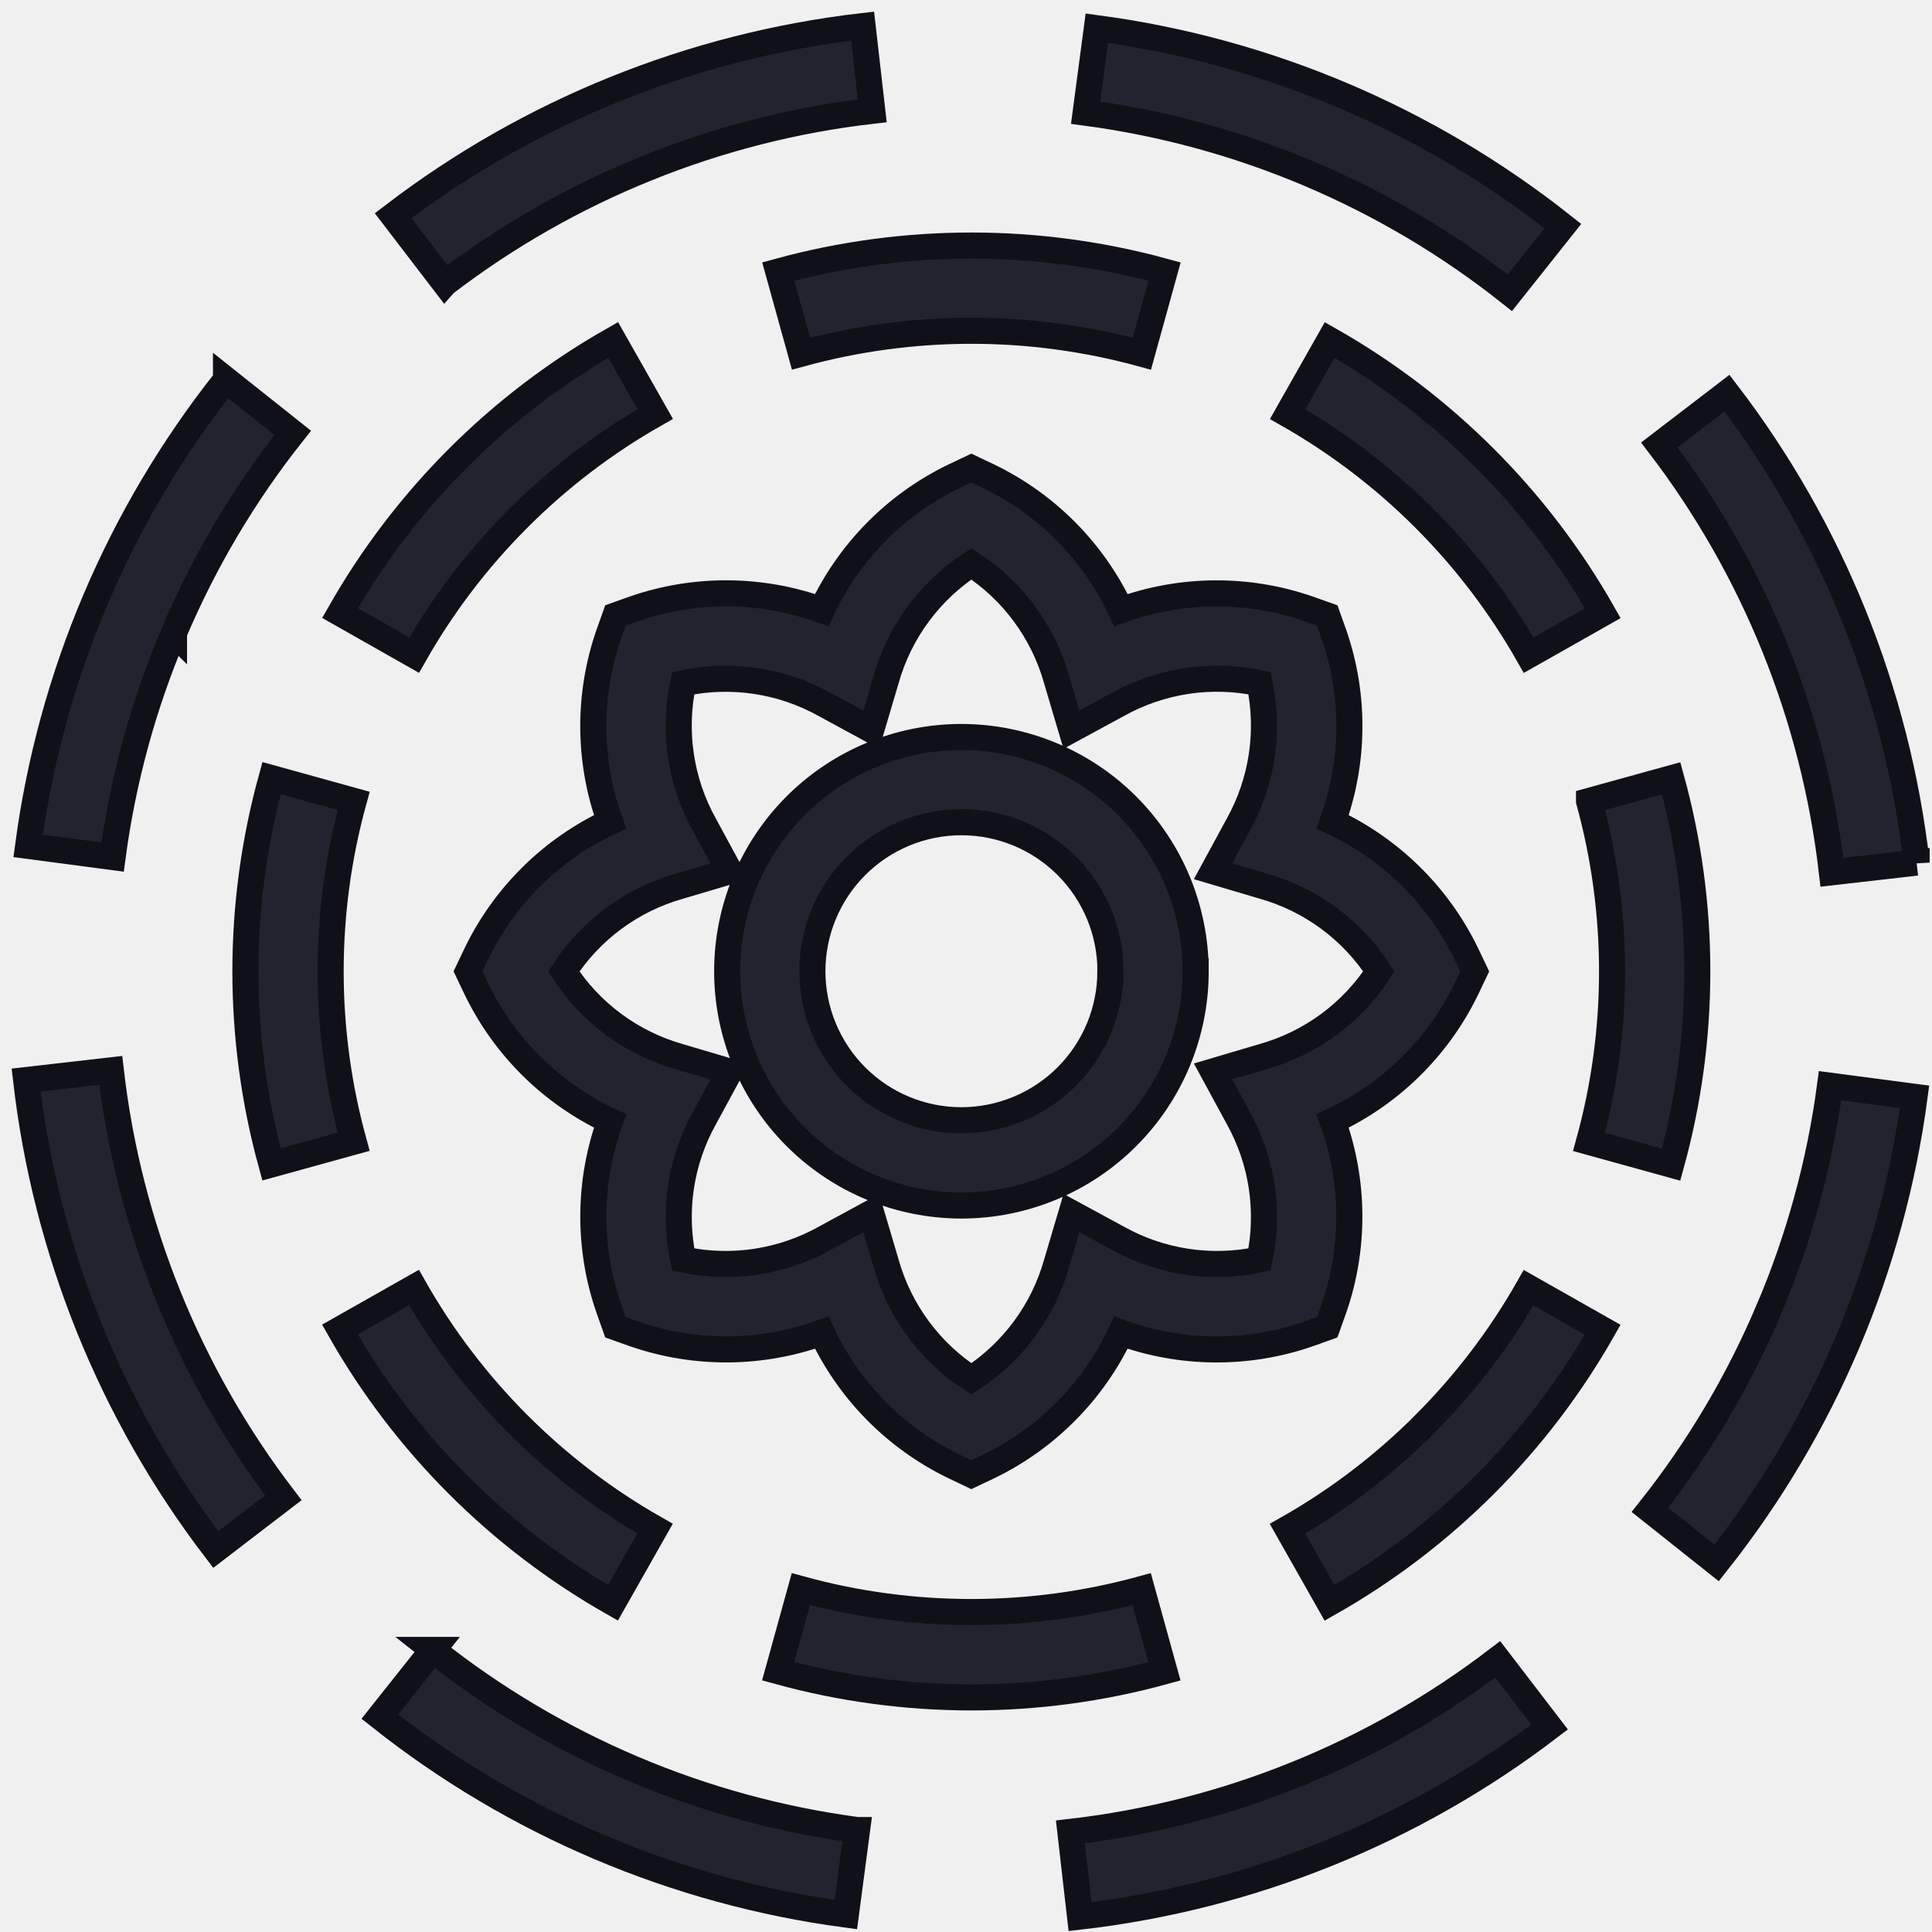
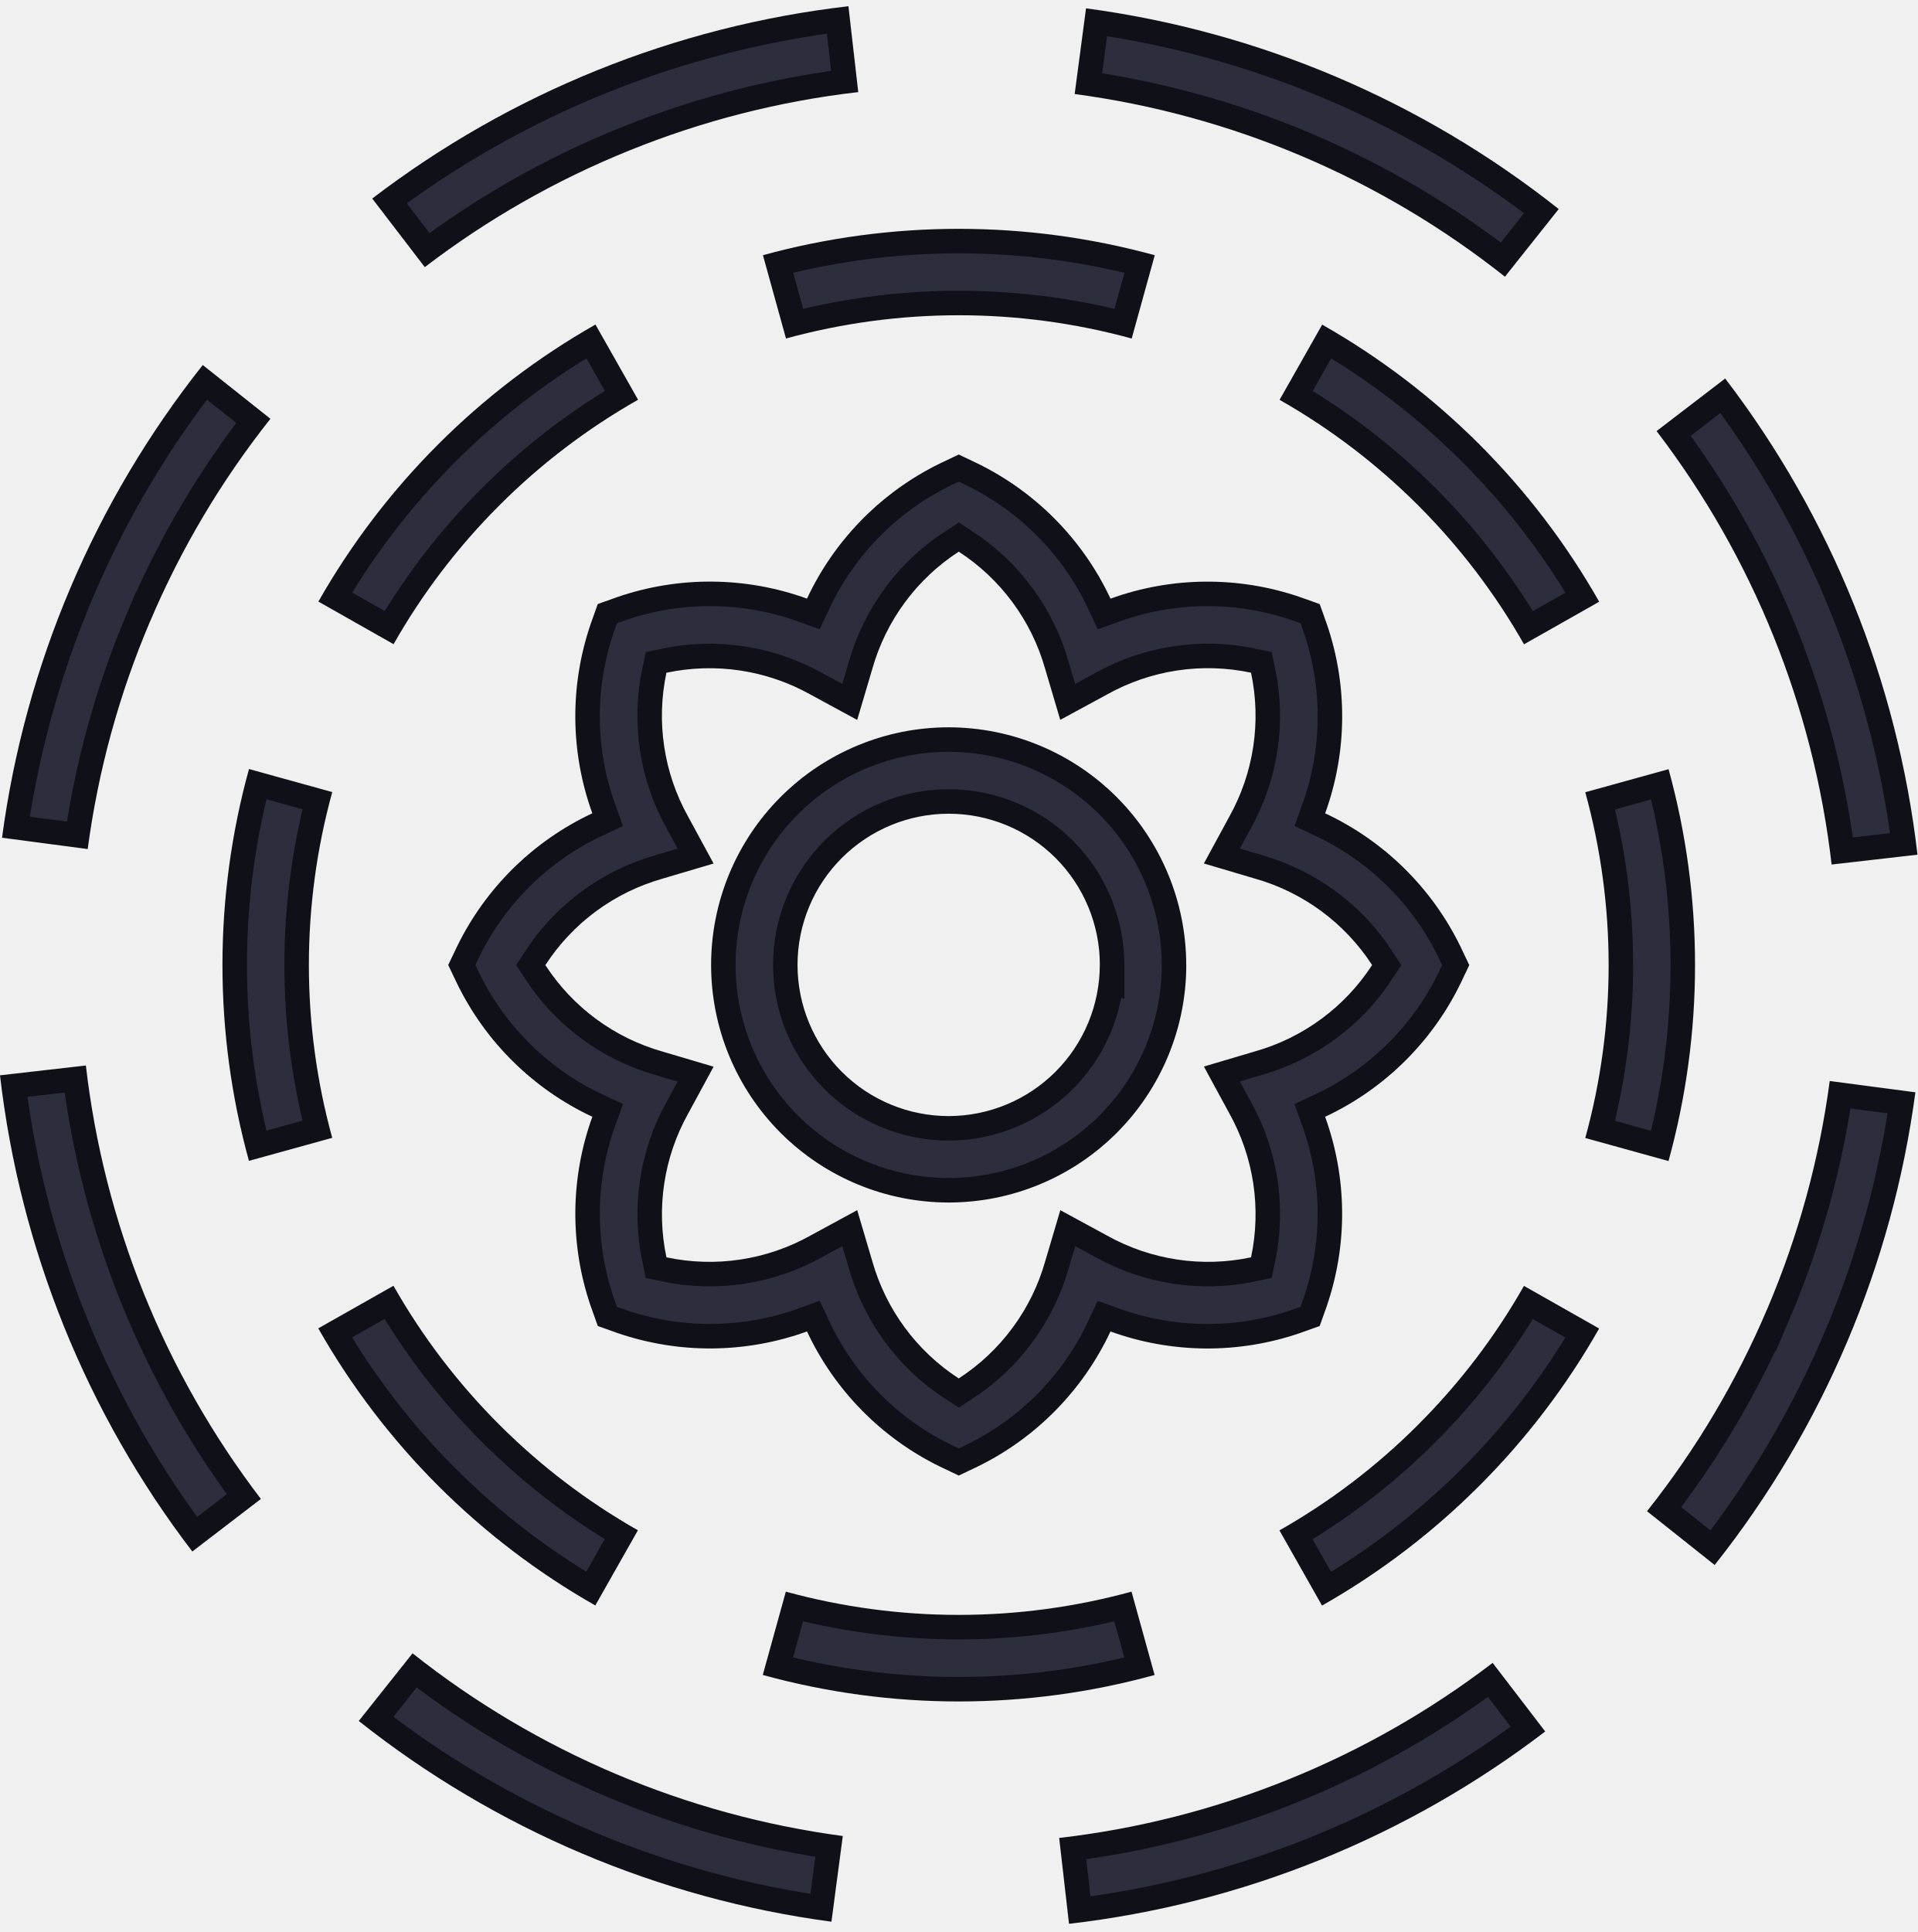
- <svg xmlns="http://www.w3.org/2000/svg" width="74" height="74" viewBox="0 0 74 74" fill="none">
-   <path d="M29.81 10.401C34.653 9.074 39.764 9.074 44.606 10.403L43.736 13.548C39.464 12.376 34.955 12.376 30.682 13.547L29.81 10.401ZM50.93 13.023L49.321 15.863C53.173 18.052 56.363 21.242 58.551 25.095L61.391 23.487C58.911 19.12 55.297 15.504 50.93 13.023ZM64.008 44.607C65.343 39.765 65.344 34.653 64.01 29.811L60.864 30.68V30.681C62.041 34.953 62.041 39.465 60.864 43.737L64.008 44.607ZM54.558 54.561C52.998 56.122 51.235 57.465 49.315 58.554L50.924 61.393C55.292 58.914 58.907 55.298 61.388 50.931L58.549 49.322C57.46 51.239 56.118 53.001 54.558 54.559V54.561ZM43.73 60.867C39.457 62.038 34.948 62.038 30.675 60.867L29.805 64.012C34.646 65.347 39.759 65.347 44.601 64.015L43.73 60.867ZM23.48 61.389L25.089 58.55C21.236 56.361 18.047 53.17 15.858 49.317L13.019 50.925C15.499 55.293 19.114 58.908 23.48 61.389L23.48 61.389ZM10.402 29.804C9.067 34.646 9.067 39.758 10.4 44.6L13.546 43.731C12.37 39.458 12.37 34.947 13.547 30.675L10.402 29.804ZM19.852 19.853C21.412 18.292 23.175 16.949 25.095 15.859L23.486 13.02C19.119 15.5 15.504 19.115 13.023 23.481L15.863 25.09C16.951 23.173 18.293 21.412 19.852 19.853V19.853ZM51.041 42.936C51.877 45.249 51.897 47.779 51.096 50.104L50.835 50.837L50.101 51.098V51.099C47.776 51.9 45.247 51.879 42.935 51.042C41.891 53.269 40.116 55.072 37.906 56.151L37.205 56.484L36.503 56.149V56.149C34.293 55.071 32.518 53.269 31.474 51.042C29.162 51.879 26.633 51.898 24.307 51.097L23.574 50.836L23.313 50.102H23.313C22.512 47.778 22.532 45.248 23.369 42.935C21.142 41.893 19.339 40.118 18.261 37.907L17.926 37.205L18.261 36.502C19.339 34.292 21.141 32.518 23.368 31.476C22.53 29.163 22.511 26.633 23.312 24.308L23.573 23.574L24.307 23.313C26.632 22.512 29.161 22.533 31.474 23.369C32.517 21.142 34.292 19.34 36.503 18.261L37.205 17.928L37.908 18.263C40.118 19.341 41.893 21.144 42.936 23.371C45.248 22.534 47.778 22.514 50.103 23.315L50.837 23.576L51.098 24.309H51.098C51.899 26.634 51.879 29.164 51.042 31.476C53.269 32.52 55.072 34.294 56.15 36.505L56.485 37.207L56.15 37.91C55.071 40.12 53.268 41.894 51.041 42.936L51.041 42.936ZM52.815 37.206C51.785 35.619 50.214 34.459 48.394 33.943L46.462 33.37L47.423 31.6C48.345 29.948 48.637 28.018 48.243 26.167C46.392 25.773 44.462 26.064 42.809 26.987L41.038 27.948L40.467 26.018C39.951 24.198 38.792 22.626 37.206 21.596C35.618 22.626 34.458 24.198 33.942 26.018L33.37 27.95L31.599 26.988C29.947 26.066 28.017 25.775 26.166 26.168C25.773 28.019 26.064 29.95 26.986 31.602L27.947 33.373L26.016 33.945C24.195 34.461 22.624 35.621 21.594 37.209C22.624 38.796 24.195 39.956 26.016 40.472L27.948 41.044L26.987 42.815C26.065 44.465 25.774 46.394 26.167 48.243C28.017 48.637 29.948 48.346 31.6 47.423L33.37 46.462L33.942 48.395C34.458 50.215 35.618 51.786 37.206 52.816C38.793 51.786 39.953 50.215 40.469 48.394L41.041 46.463L42.812 47.424C44.463 48.345 46.393 48.637 48.243 48.243C48.637 46.392 48.346 44.462 47.424 42.809L46.463 41.038L48.395 40.466H48.394C50.214 39.95 51.785 38.792 52.815 37.206L52.815 37.206ZM24.776 6.443C27.542 5.324 30.446 4.583 33.41 4.243L33.039 1C26.5 1.755 20.286 4.264 15.057 8.262L17.041 10.853L17.042 10.852C19.41 9.041 22.012 7.558 24.776 6.443L24.776 6.443ZM57.831 11.214L59.861 8.659C54.704 4.57 48.536 1.95 42.012 1.08L41.583 4.315C47.522 5.108 53.136 7.492 57.831 11.214H57.831ZM70.167 33.41L73.41 33.039V33.04C72.654 26.5 70.146 20.287 66.148 15.058L63.557 17.043C67.196 21.803 69.48 27.459 70.167 33.41V33.41ZM67.745 50.169C66.581 52.916 65.051 55.493 63.196 57.83L65.751 59.861C69.841 54.703 72.46 48.535 73.331 42.011L70.096 41.585C69.702 44.539 68.912 47.426 67.746 50.17L67.745 50.169ZM49.632 67.967C46.866 69.086 43.962 69.826 40.998 70.167L41.369 73.41H41.369C47.908 72.655 54.122 70.145 59.351 66.147L57.366 63.557C54.999 65.368 52.398 66.852 49.633 67.967L49.632 67.967ZM16.579 63.196L14.549 65.751V65.751C19.706 69.841 25.873 72.46 32.398 73.331L32.826 70.095H32.825C26.887 69.301 21.274 66.918 16.578 63.196L16.579 63.196ZM4.243 40.999L1 41.37C1.755 47.908 4.264 54.122 8.262 59.352L10.852 57.367C7.214 52.607 4.93 46.951 4.243 40.999V40.999ZM6.664 24.241V24.24C7.828 21.493 9.358 18.916 11.212 16.579L8.657 14.548V14.549C4.567 19.706 1.948 25.874 1.077 32.398L4.312 32.826C4.706 29.871 5.496 26.983 6.663 24.24L6.664 24.241ZM45.797 37.201V37.201C45.797 39.58 44.852 41.862 43.169 43.545C41.487 45.228 39.205 46.173 36.825 46.173C34.446 46.173 32.164 45.228 30.481 43.545C28.798 41.862 27.853 39.58 27.853 37.201C27.853 34.821 28.798 32.539 30.481 30.857C32.164 29.174 34.446 28.229 36.825 28.229C39.204 28.232 41.484 29.178 43.166 30.86C44.847 32.542 45.793 34.823 45.796 37.201L45.797 37.201ZM42.534 37.201V37.201C42.534 35.687 41.932 34.235 40.862 33.164C39.792 32.093 38.34 31.492 36.825 31.492C35.311 31.492 33.86 32.093 32.788 33.164C31.718 34.234 31.116 35.687 31.116 37.201C31.116 38.715 31.718 40.167 32.788 41.237C33.859 42.308 35.311 42.909 36.825 42.909C38.338 42.907 39.789 42.305 40.859 41.235C41.929 40.165 42.53 38.714 42.532 37.201L42.534 37.201Z" fill="#21232F" stroke="#101118" />
+ <svg xmlns="http://www.w3.org/2000/svg" width="133" height="134" viewBox="0 0 133 134" fill="none">
+   <mask id="path-1-inside-1_529_3911" fill="white">
+     <path d="M52.918 17.699C61.813 15.262 71.201 15.263 80.095 17.702L78.496 23.479C70.648 21.328 62.367 21.327 54.518 23.477L52.918 17.699ZM91.709 22.516L88.754 27.731C95.83 31.753 101.689 37.612 105.708 44.688L110.923 41.735C106.369 33.714 99.73 27.073 91.709 22.516ZM115.73 80.528C118.182 71.635 118.184 62.245 115.734 53.35L109.957 54.948V54.949C112.118 62.796 112.118 71.082 109.957 78.929L115.73 80.528ZM98.372 98.81C95.508 101.678 92.27 104.145 88.744 106.145L91.698 111.36C99.721 106.805 106.362 100.165 110.919 92.143L105.704 89.187C103.704 92.71 101.238 95.946 98.372 98.807V98.81ZM78.484 110.394C70.636 112.544 62.355 112.544 54.507 110.394L52.907 116.171C61.8 118.622 71.19 118.623 80.084 116.175L78.484 110.394ZM41.29 111.353L44.246 106.138C37.169 102.116 31.312 96.256 27.291 89.179L22.076 92.133C26.631 100.155 33.271 106.796 41.291 111.352L41.29 111.353ZM17.27 53.338C14.818 62.231 14.817 71.621 17.266 80.515L23.044 78.918C20.884 71.07 20.885 62.785 23.046 54.937L17.27 53.338ZM34.627 35.061C37.491 32.193 40.73 29.726 44.257 27.725L41.302 22.51C33.281 27.066 26.641 33.705 22.084 41.724L27.299 44.679C29.297 41.158 31.763 37.923 34.627 35.061ZM91.912 77.458C93.45 81.707 93.486 86.354 92.014 90.625L91.535 91.971L90.187 92.451V92.452C85.917 93.923 81.27 93.885 77.024 92.348C75.107 96.438 71.847 99.75 67.787 101.73L66.501 102.342L65.211 101.727V101.728C61.151 99.748 57.891 96.437 55.974 92.347C51.727 93.884 47.081 93.919 42.81 92.449L41.464 91.969L40.984 90.621H40.983C39.512 86.352 39.549 81.705 41.087 77.457C36.996 75.542 33.684 72.282 31.705 68.222L31.089 66.932L31.705 65.641C33.685 61.582 36.995 58.324 41.085 56.409C39.546 52.16 39.511 47.514 40.982 43.243L41.461 41.895L42.809 41.415C47.08 39.945 51.726 39.982 55.973 41.519C57.889 37.428 61.149 34.117 65.21 32.137L66.501 31.525L67.791 32.14C71.85 34.12 75.11 37.431 77.026 41.521C81.273 39.984 85.92 39.948 90.191 41.419L91.538 41.898L92.017 43.245H92.018C93.489 47.516 93.453 52.162 91.915 56.41C96.006 58.326 99.317 61.585 101.297 65.645L101.912 66.936L101.297 68.226C99.315 72.286 96.004 75.545 91.912 77.458ZM95.172 66.934C93.28 64.018 90.395 61.888 87.051 60.94L83.503 59.889L85.269 56.637C86.962 53.602 87.497 50.057 86.774 46.657C83.375 45.934 79.829 46.469 76.794 48.163L73.541 49.929L72.491 46.384C71.544 43.04 69.415 40.154 66.501 38.262C63.585 40.153 61.455 43.04 60.507 46.384L59.456 49.932L56.203 48.166C53.169 46.473 49.624 45.938 46.224 46.66C45.502 50.06 46.036 53.606 47.73 56.641L49.495 59.893L45.948 60.944C42.604 61.892 39.718 64.022 37.827 66.938C39.718 69.854 42.604 71.984 45.948 72.933L49.496 73.984L47.731 77.236C46.039 80.267 45.505 83.809 46.225 87.206C49.625 87.929 53.171 87.395 56.205 85.701L59.457 83.935L60.507 87.486C61.455 90.829 63.585 93.715 66.501 95.606C69.417 93.714 71.547 90.828 72.495 87.484L73.546 83.936L76.798 85.702C79.832 87.394 83.376 87.929 86.774 87.206C87.497 83.807 86.963 80.261 85.27 77.226L83.504 73.973L87.053 72.922H87.052C90.395 71.975 93.28 69.848 95.172 66.934ZM43.671 10.43C48.752 8.373 54.085 7.014 59.529 6.388L58.848 0.432C46.838 1.819 35.425 6.427 25.819 13.771L29.464 18.529L29.465 18.528C33.814 15.201 38.593 12.477 43.671 10.43ZM104.385 19.192L108.114 14.499C98.641 6.988 87.313 2.178 75.329 0.578L74.54 6.521C85.449 7.977 95.761 12.355 104.385 19.192ZM127.044 59.962L132.999 59.28V59.281C131.612 47.27 127.004 35.857 119.661 26.253L114.903 29.899C121.586 38.643 125.78 49.03 127.044 59.962ZM122.595 90.744C120.456 95.79 117.646 100.523 114.239 104.815L118.932 108.545C126.444 99.072 131.255 87.743 132.854 75.76L126.912 74.976C126.19 80.403 124.738 85.706 122.596 90.745L122.595 90.744ZM89.325 123.435C84.245 125.49 78.91 126.85 73.466 127.476L74.148 133.432H74.149C86.159 132.044 97.572 127.435 107.178 120.092L103.532 115.334C99.183 118.661 94.405 121.386 89.327 123.435L89.325 123.435ZM28.614 114.671L24.885 119.363V119.364C34.358 126.875 45.687 131.686 57.67 133.286L58.457 127.343H58.456C47.549 125.885 37.238 121.507 28.614 114.671ZM5.956 73.901L0 74.582C1.387 86.592 5.995 98.005 13.339 107.61L18.096 103.964C11.414 95.221 7.218 84.833 5.956 73.901ZM10.404 43.119V43.118C12.542 38.073 15.352 33.34 18.757 29.046L14.064 25.317V25.318C6.552 34.791 1.741 46.12 0.141 58.103L6.083 58.889C6.806 53.461 8.258 48.157 10.401 43.118L10.404 43.119ZM82.282 66.925V66.924C82.282 71.295 80.546 75.487 77.455 78.578C74.365 81.668 70.173 83.404 65.803 83.404C61.432 83.404 57.241 81.668 54.149 78.578C51.059 75.487 49.323 71.295 49.323 66.924C49.323 62.554 51.059 58.362 54.149 55.272C57.241 52.181 61.432 50.445 65.803 50.445C70.171 50.451 74.36 52.189 77.448 55.278C80.537 58.367 82.274 62.556 82.279 66.924L82.282 66.925ZM76.287 66.925V66.924C76.287 64.143 75.183 61.477 73.218 59.51C71.251 57.543 68.584 56.438 65.803 56.438C63.022 56.438 60.355 57.543 58.388 59.509C56.421 61.476 55.317 64.143 55.317 66.924C55.317 69.705 56.421 72.372 58.388 74.338C60.354 76.304 63.022 77.409 65.803 77.409C68.582 77.406 71.246 76.299 73.211 74.334C75.176 72.368 76.281 69.704 76.284 66.924L76.287 66.925Z" />
+   </mask>
+   <path d="M52.918 17.699C61.813 15.262 71.201 15.263 80.095 17.702L78.496 23.479C70.648 21.328 62.367 21.327 54.518 23.477L52.918 17.699ZM91.709 22.516L88.754 27.731C95.83 31.753 101.689 37.612 105.708 44.688L110.923 41.735C106.369 33.714 99.73 27.073 91.709 22.516ZM115.73 80.528C118.182 71.635 118.184 62.245 115.734 53.35L109.957 54.948V54.949C112.118 62.796 112.118 71.082 109.957 78.929L115.73 80.528ZM98.372 98.81C95.508 101.678 92.27 104.145 88.744 106.145L91.698 111.36C99.721 106.805 106.362 100.165 110.919 92.143L105.704 89.187C103.704 92.71 101.238 95.946 98.372 98.807V98.81ZM78.484 110.394C70.636 112.544 62.355 112.544 54.507 110.394L52.907 116.171C61.8 118.622 71.19 118.623 80.084 116.175L78.484 110.394ZM41.29 111.353L44.246 106.138C37.169 102.116 31.312 96.256 27.291 89.179L22.076 92.133C26.631 100.155 33.271 106.796 41.291 111.352L41.29 111.353ZM17.27 53.338C14.818 62.231 14.817 71.621 17.266 80.515L23.044 78.918C20.884 71.07 20.885 62.785 23.046 54.937L17.27 53.338ZM34.627 35.061C37.491 32.193 40.73 29.726 44.257 27.725L41.302 22.51C33.281 27.066 26.641 33.705 22.084 41.724L27.299 44.679C29.297 41.158 31.763 37.923 34.627 35.061ZM91.912 77.458C93.45 81.707 93.486 86.354 92.014 90.625L91.535 91.971L90.187 92.451V92.452C85.917 93.923 81.27 93.885 77.024 92.348C75.107 96.438 71.847 99.75 67.787 101.73L66.501 102.342L65.211 101.727V101.728C61.151 99.748 57.891 96.437 55.974 92.347C51.727 93.884 47.081 93.919 42.81 92.449L41.464 91.969L40.984 90.621H40.983C39.512 86.352 39.549 81.705 41.087 77.457C36.996 75.542 33.684 72.282 31.705 68.222L31.089 66.932L31.705 65.641C33.685 61.582 36.995 58.324 41.085 56.409C39.546 52.16 39.511 47.514 40.982 43.243L41.461 41.895L42.809 41.415C47.08 39.945 51.726 39.982 55.973 41.519C57.889 37.428 61.149 34.117 65.21 32.137L66.501 31.525L67.791 32.14C71.85 34.12 75.11 37.431 77.026 41.521C81.273 39.984 85.92 39.948 90.191 41.419L91.538 41.898L92.017 43.245H92.018C93.489 47.516 93.453 52.162 91.915 56.41C96.006 58.326 99.317 61.585 101.297 65.645L101.912 66.936L101.297 68.226C99.315 72.286 96.004 75.545 91.912 77.458ZM95.172 66.934C93.28 64.018 90.395 61.888 87.051 60.94L83.503 59.889L85.269 56.637C86.962 53.602 87.497 50.057 86.774 46.657C83.375 45.934 79.829 46.469 76.794 48.163L73.541 49.929L72.491 46.384C71.544 43.04 69.415 40.154 66.501 38.262C63.585 40.153 61.455 43.04 60.507 46.384L59.456 49.932L56.203 48.166C53.169 46.473 49.624 45.938 46.224 46.66C45.502 50.06 46.036 53.606 47.73 56.641L49.495 59.893L45.948 60.944C42.604 61.892 39.718 64.022 37.827 66.938C39.718 69.854 42.604 71.984 45.948 72.933L49.496 73.984L47.731 77.236C46.039 80.267 45.505 83.809 46.225 87.206C49.625 87.929 53.171 87.395 56.205 85.701L59.457 83.935L60.507 87.486C61.455 90.829 63.585 93.715 66.501 95.606C69.417 93.714 71.547 90.828 72.495 87.484L73.546 83.936L76.798 85.702C79.832 87.394 83.376 87.929 86.774 87.206C87.497 83.807 86.963 80.261 85.27 77.226L83.504 73.973L87.053 72.922H87.052C90.395 71.975 93.28 69.848 95.172 66.934ZM43.671 10.43C48.752 8.373 54.085 7.014 59.529 6.388L58.848 0.432C46.838 1.819 35.425 6.427 25.819 13.771L29.464 18.529L29.465 18.528C33.814 15.201 38.593 12.477 43.671 10.43ZM104.385 19.192L108.114 14.499C98.641 6.988 87.313 2.178 75.329 0.578L74.54 6.521C85.449 7.977 95.761 12.355 104.385 19.192ZM127.044 59.962L132.999 59.28V59.281C131.612 47.27 127.004 35.857 119.661 26.253L114.903 29.899C121.586 38.643 125.78 49.03 127.044 59.962ZM122.595 90.744C120.456 95.79 117.646 100.523 114.239 104.815L118.932 108.545C126.444 99.072 131.255 87.743 132.854 75.76L126.912 74.976C126.19 80.403 124.738 85.706 122.596 90.745L122.595 90.744ZM89.325 123.435C84.245 125.49 78.91 126.85 73.466 127.476L74.148 133.432H74.149C86.159 132.044 97.572 127.435 107.178 120.092L103.532 115.334C99.183 118.661 94.405 121.386 89.327 123.435L89.325 123.435ZM28.614 114.671L24.885 119.363V119.364C34.358 126.875 45.687 131.686 57.67 133.286L58.457 127.343H58.456C47.549 125.885 37.238 121.507 28.614 114.671ZM5.956 73.901L0 74.582C1.387 86.592 5.995 98.005 13.339 107.61L18.096 103.964C11.414 95.221 7.218 84.833 5.956 73.901ZM10.404 43.119V43.118C12.542 38.073 15.352 33.34 18.757 29.046L14.064 25.317V25.318C6.552 34.791 1.741 46.12 0.141 58.103L6.083 58.889C6.806 53.461 8.258 48.157 10.401 43.118L10.404 43.119ZM82.282 66.925V66.924C82.282 71.295 80.546 75.487 77.455 78.578C74.365 81.668 70.173 83.404 65.803 83.404C61.432 83.404 57.241 81.668 54.149 78.578C51.059 75.487 49.323 71.295 49.323 66.924C49.323 62.554 51.059 58.362 54.149 55.272C57.241 52.181 61.432 50.445 65.803 50.445C70.171 50.451 74.36 52.189 77.448 55.278C80.537 58.367 82.274 62.556 82.279 66.924L82.282 66.925ZM76.287 66.925V66.924C76.287 64.143 75.183 61.477 73.218 59.51C71.251 57.543 68.584 56.438 65.803 56.438C63.022 56.438 60.355 57.543 58.388 59.509C56.421 61.476 55.317 64.143 55.317 66.924C55.317 69.705 56.421 72.372 58.388 74.338C60.354 76.304 63.022 77.409 65.803 77.409C68.582 77.406 71.246 76.299 73.211 74.334C75.176 72.368 76.281 69.704 76.284 66.924L76.287 66.925Z" fill="#2C2E3D" stroke="#101118" stroke-width="3.4" mask="url(#path-1-inside-1_529_3911)" />
</svg>
